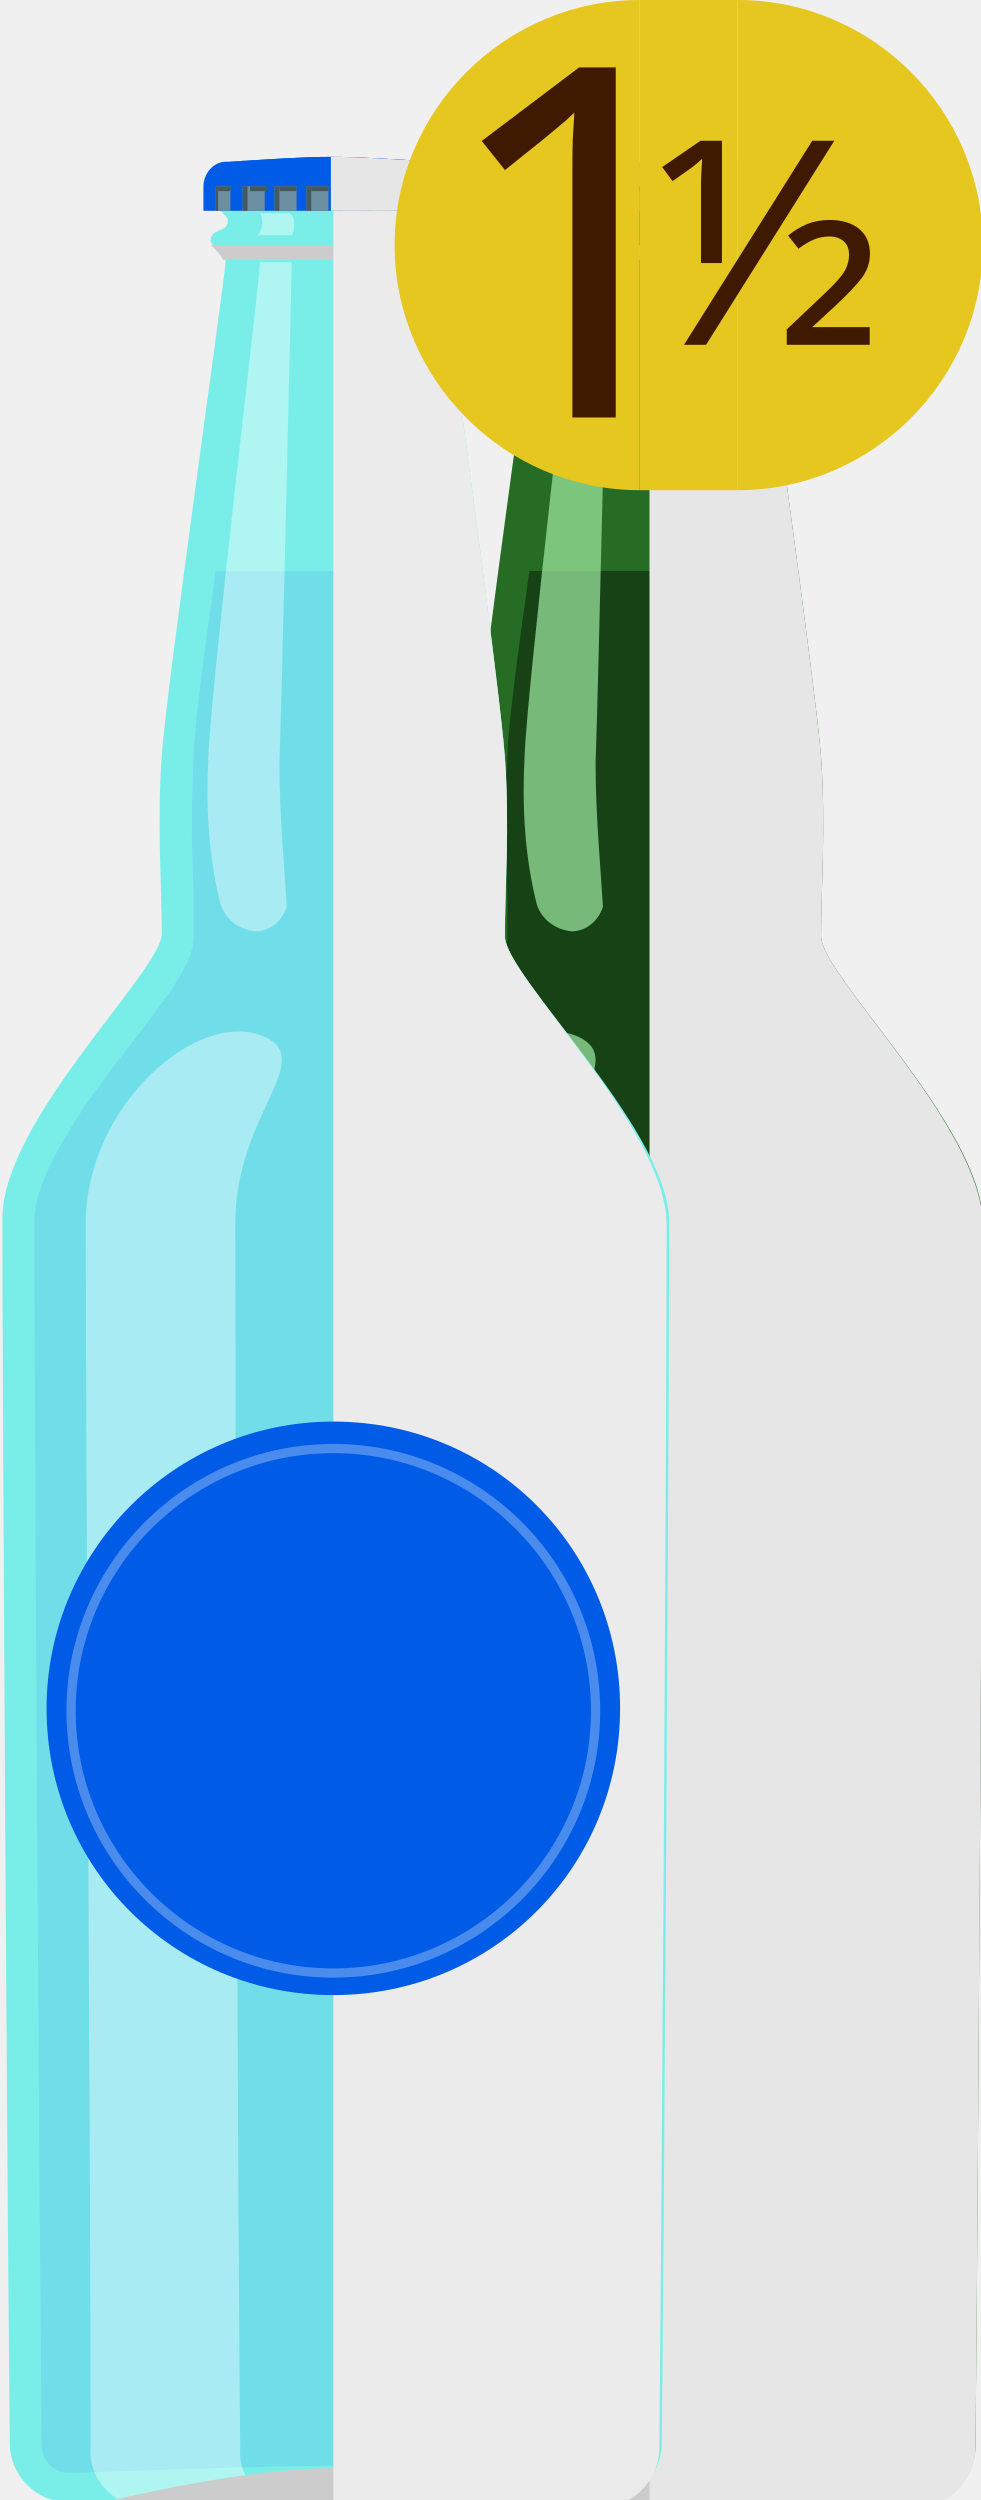
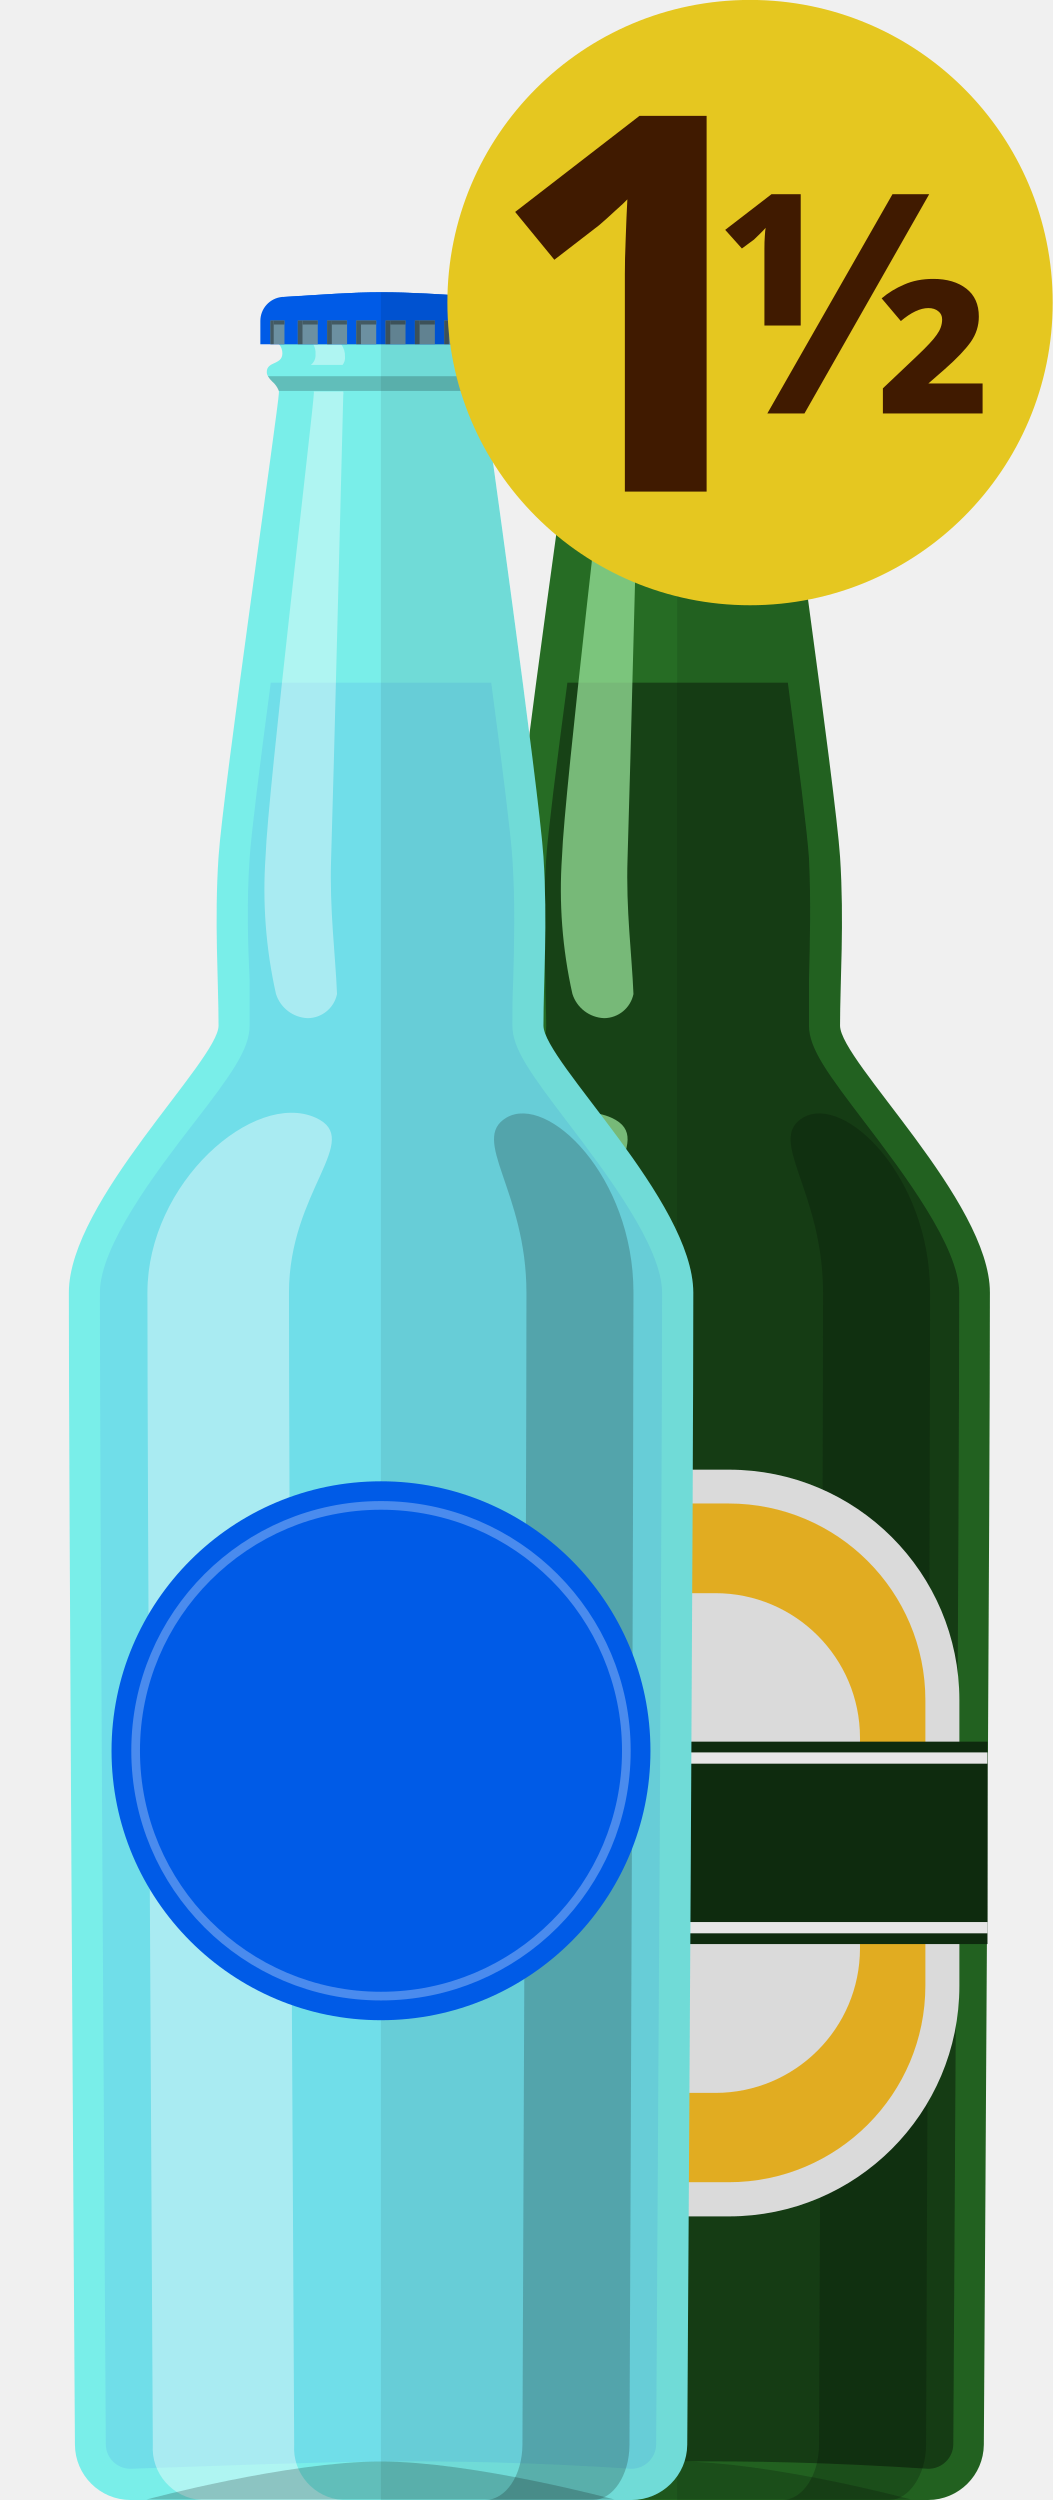
- <svg xmlns="http://www.w3.org/2000/svg" version="1.1" id="Layer_1" x="0px" y="0px" viewBox="0 0 40 102" style="enable-background:new 0 0 40 102;" xml:space="preserve">
-   <style type="text/css">
- 	.st0{fill:#266C24;}
- 	.st1{fill:#174216;}
- 	.st2{opacity:0.7;}
- 	.st3{fill:#9FEBA1;}
- 	.st4{fill:#CCCCCC;}
- 	.st5{fill:#F2F2F2;}
- 	.st6{fill:#FABF25;}
- 	.st7{fill:#103010;}
- 	.st8{fill:#FFFFFF;}
- 	.st9{fill:#E6E6E6;}
- 	.st10{fill:#B0BFC6;}
- 	.st11{fill:#6C90A1;}
- 	.st12{opacity:0.6;fill:#FFFFFF;enable-background:new    ;}
- 	.st13{fill:#435A63;}
- 	.st14{fill:#79EEE9;}
- 	.st15{fill:#70DEE9;}
- 	.st16{opacity:0.4;}
- 	.st17{fill:#EBEBEB;}
- 	.st18{fill:#005BE7;}
- 	.st19{opacity:0.29;fill:none;stroke:#FFFFFF;stroke-width:0.377;stroke-miterlimit:10;enable-background:new    ;}
- 	.st20{fill:#E5C720;}
- 	.st21{fill:#401A00;}
- 	.st22{font-family:'SegoeUI-Bold';}
- 	.st23{font-size:20px;}
- </style>
-   <g>
-     <g id="Layer_2_1_">
-       <g id="Layer_1-2">
-         <path class="st0" d="M33.5,38.2c0-1.9,0.2-4.5,0-7.3s-2.6-19.7-2.6-20.1v-0.1c0.1-0.2,0.2-0.3,0.3-0.4c0.1-0.1,0.1-0.1,0.2-0.2     c0-0.1,0-0.1,0-0.2c0-0.4-0.6-0.3-0.6-0.8c0-0.1,0.1-0.3,0.2-0.4c0.2-0.2,0.5-0.3,0.6-0.6c0,0,0-0.1,0-0.1c0,0,0-0.1,0-0.1H21.4     c0,0,0,0.1,0,0.1c0,0,0,0.1,0,0.1c0.1,0.3,0.4,0.4,0.6,0.6c0.1,0.1,0.1,0.2,0.1,0.4c0,0.5-0.7,0.3-0.7,0.8c0,0.1,0,0.1,0.1,0.2     c0,0.1,0.1,0.2,0.2,0.2c0.1,0.1,0.2,0.3,0.3,0.4l0,0v0.1c0,0.5-2.4,17.3-2.6,20.1s0,5.4,0,7.3c0,1.5-6.5,7.6-6.5,11.6     c0,8.3,0.2,40.9,0.3,50c0,1.3,1.1,2.4,2.4,2.4h21.8c1.3,0,2.4-1.1,2.4-2.4c0.1-9.2,0.3-41.7,0.3-50C40,45.9,33.5,39.8,33.5,38.2z     " />
-         <path class="st1" d="M32.1,38.2c0-0.6,0-1.3,0-2c0-1.6,0.1-3.3,0-5.3c-0.1-1.1-0.5-4.2-0.9-7.6h-9.6c-0.5,3.5-0.9,6.6-0.9,7.6     c-0.1,1.9-0.1,3.7,0,5.3c0,0.7,0,1.4,0,2c0,1-0.8,2.1-2.4,4.2c-1.7,2.1-4.1,5.4-4.1,7.4c0,8.3,0.2,40.4,0.3,50     c0,0.6,0.5,1.1,1.1,1.1c8.6-0.3,13.2-0.5,21.8,0c0.6,0,1.1-0.5,1.1-1.1c0,0,0,0,0,0c0.1-9.6,0.3-41.7,0.3-50c0-2-2.5-5.2-4.1-7.4     C33,40.3,32.1,39.2,32.1,38.2z" />
-         <g class="st2">
-           <path class="st3" d="M24.8,10.9c0,0,0-0.1,0-0.2h-1.3c0,0,0,0.1,0,0.1c0,0.5-2,17.2-2.1,20.1c-0.1,2,0,4,0.5,6      c0.2,0.6,0.7,1,1.4,1.1c0.6,0,1.1-0.4,1.3-1c-0.1-1.7-0.3-3.7-0.3-5.9C24.4,28.6,24.8,10.9,24.8,10.9z" />
-           <path class="st3" d="M23.5,8.7c0.1,0.1,0.1,0.3,0.1,0.4c0,0.2-0.1,0.4-0.2,0.5h1.4c0.1-0.1,0.1-0.2,0.1-0.4c0-0.2,0-0.4-0.1-0.5      H23.5z" />
-           <path class="st3" d="M22.6,99.9c-0.1-9.2-0.2-41.7-0.2-50c0-4.4,3.3-6.6,1.2-7.6c-2.7-1.2-7.3,2.8-7.3,7.6      c0,8.3,0.2,40.9,0.2,50c-0.1,1.2,0.9,2.3,2.1,2.4h6.1C23.5,102.2,22.6,101.1,22.6,99.9C22.6,99.9,22.6,99.9,22.6,99.9z" />
+ <svg xmlns="http://www.w3.org/2000/svg" viewBox="0 0 40 95" version="1.1" id="svg188" width="40" height="95">
+   <defs id="defs4">
+     <style id="style2">.cls-1{isolation:isolate;}.cls-2{fill:#266c24;}.cls-3{fill:#174216;}.cls-4{opacity:0.7;}.cls-5{fill:#9feba1;}.cls-13,.cls-21,.cls-6,.cls-8{mix-blend-mode:multiply;}.cls-7,.cls-8{fill:#ccc;}.cls-9{fill:#f2f2f2;}.cls-10{fill:#fabf25;}.cls-11{fill:#103010;}.cls-12,.cls-16{fill:#fff;}.cls-13{fill:#e6e6e6;}.cls-14{fill:#b0bfc6;}.cls-15{fill:#6c90a1;}.cls-16{opacity:0.6;}.cls-17{fill:#435a63;}.cls-18{fill:#79eee9;}.cls-19{fill:#70dee9;}.cls-20{opacity:0.4;}.cls-21{fill:#ebebeb;}.cls-22{fill:#005be7;}.cls-23{fill:none;stroke:#fff;stroke-miterlimit:10;stroke-width:0.5px;opacity:0.29;}</style>
+   </defs>
+   <g class="cls-1" id="g186" transform="matrix(0.6591337,0,0,0.6591337,2.60992,11.10546)" style="isolation:isolate">
+     <g id="Layer_2" data-name="Layer 2">
+       <g id="Layer_1-2" data-name="Layer 1">
+         <path class="cls-2" d="m 44.47,42.28 c 0,-2.57 0.25,-5.94 0,-9.74 C 44.22,28.74 41.05,6.43 41,5.8 V 5.69 a 1.34,1.34 0 0 1 0.37,-0.55 1.21,1.21 0 0 0 0.22,-0.3 0.42,0.42 0 0 0 0,-0.24 c 0,-0.59 -0.83,-0.39 -0.83,-1.08 A 0.8,0.8 0 0 1 41,3 c 0.26,-0.31 0.71,-0.46 0.79,-0.81 a 0.34,0.34 0 0 0 0,-0.1 0.51,0.51 0 0 0 0,-0.17 H 28.44 a 0.51,0.51 0 0 0 0,0.17 0.34,0.34 0 0 0 0,0.1 c 0.08,0.35 0.53,0.5 0.79,0.81 a 0.8,0.8 0 0 1 0.19,0.52 c 0,0.69 -0.91,0.44 -0.91,1.08 a 0.46,0.46 0 0 0 0.08,0.24 1.09,1.09 0 0 0 0.24,0.3 1.31,1.31 0 0 1 0.39,0.55 V 5.8 c -0.05,0.63 -3.23,23 -3.48,26.74 -0.25,3.74 0,7.17 0,9.74 0,2 -8.63,10.11 -8.63,15.39 0,11 0.27,54.27 0.35,66.42 a 3.21,3.21 0 0 0 3.21,3.19 h 28.88 a 3.22,3.22 0 0 0 3.21,-3.19 c 0.08,-12.15 0.35,-55.37 0.35,-66.42 0,-5.28 -8.64,-13.34 -8.64,-15.39 z" id="path6" style="fill:#266c24" />
+         <path class="cls-3" d="m 42.68,42.28 c 0,-0.82 0,-1.7 0,-2.64 0.05,-2.08 0.12,-4.44 0,-7 -0.09,-1.4 -0.61,-5.55 -1.22,-10.13 H 28.75 c -0.61,4.58 -1.13,8.73 -1.22,10.13 -0.17,2.54 -0.11,4.9 -0.05,7 0,0.94 0.05,1.82 0.05,2.64 0,1.33 -1,2.76 -3.21,5.61 -2.21,2.85 -5.43,7.11 -5.43,9.78 0,11 0.27,53.6 0.35,66.4 a 1.42,1.42 0 0 0 1.42,1.41 c 11.39,-0.38 17.47,-0.73 28.89,0 A 1.43,1.43 0 0 0 51,124.07 c 0.08,-12.8 0.34,-55.41 0.34,-66.4 0,-2.65 -3.26,-6.94 -5.42,-9.78 -2.16,-2.84 -3.24,-4.28 -3.24,-5.61 z" id="path8" style="fill:#174216" />
+         <g class="cls-4" id="g16" style="opacity:0.7">
+           <path class="cls-5" d="m 32.93,5.92 a 0.65,0.65 0 0 0 0,-0.2 h -1.71 a 0.26,0.26 0 0 1 0,0.15 c 0,0.63 -2.65,22.88 -2.78,26.67 a 27.48,27.48 0 0 0 0.6,7.91 2,2 0 0 0 1.83,1.4 1.74,1.74 0 0 0 1.69,-1.39 C 32.47,38.2 32.12,35.6 32.22,32.64 32.33,29.41 32.93,5.92 32.93,5.92 Z" id="path10" style="fill:#9feba1" />
+           <path class="cls-5" d="m 31.2,3 a 1,1 0 0 1 0.13,0.58 0.7,0.7 0 0 1 -0.27,0.61 h 1.83 A 0.65,0.65 0 0 0 33,3.72 1.1,1.1 0 0 0 32.81,3 Z" id="path12" style="fill:#9feba1" />
+           <path class="cls-5" d="m 30.05,124.09 c -0.07,-12.15 -0.3,-55.37 -0.3,-66.42 0,-5.87 4.32,-8.82 1.54,-10.08 -3.55,-1.6 -9.7,3.75 -9.7,10.08 0,11 0.24,54.27 0.31,66.42 a 3,3 0 0 0 2.79,3.19 h 8.16 a 3,3 0 0 1 -2.8,-3.19 z" id="path14" style="fill:#9feba1" />
        </g>
-         <g>
-           <path class="st4" d="M32.6,99.9c0-9.2,0.2-41.7,0.2-50c0-4.4-2.5-6.6-0.9-7.6c1.8-1.1,5.5,2.5,5.5,7.6c0,8.3-0.1,40.9-0.2,50      c0,1.3-0.8,2.4-1.6,2.4H31C31.9,102.3,32.6,101.2,32.6,99.9z" />
+         <g class="cls-6" id="g20" style="mix-blend-mode:multiply">
+           <path class="cls-7" d="m 43.26,124.09 c 0.05,-12.15 0.23,-55.37 0.23,-66.42 0,-5.87 -3.27,-8.82 -1.16,-10.08 2.37,-1.41 7.33,3.36 7.33,10.08 0,11 -0.18,54.27 -0.23,66.42 0,1.76 -1,3.19 -2.11,3.19 h -6.18 c 1.17,0 2.11,-1.43 2.12,-3.19 z" id="path18" style="fill:#cccccc" />
        </g>
-         <path class="st4" d="M31.5,8c-0.1,0.3-0.4,0.4-0.6,0.6H22c-0.2-0.2-0.5-0.3-0.6-0.6H31.5z" />
-         <path class="st4" d="M31.3,10c0,0.1-0.1,0.2-0.2,0.2c-0.1,0.1-0.2,0.3-0.3,0.4l0,0H22l0,0c-0.1-0.2-0.2-0.3-0.3-0.4     c-0.1-0.1-0.1-0.1-0.2-0.2H31.3z" />
-         <path class="st4" d="M36.6,102.3h-0.2H16.5h-0.2c0,0,6.1-1.6,10.2-1.6S36.6,102.3,36.6,102.3z" />
-         <path class="st5" d="M24.2,57.5h4.5c5.5,0,10,4.5,10,10v12.4c0,5.5-4.5,10-10,10h-4.5c-5.5,0-10-4.5-10-10V67.5     C14.2,62,18.7,57.5,24.2,57.5z" />
-         <path class="st6" d="M24.2,59h4.4c4.7,0,8.5,3.8,8.5,8.5v12.4c0,4.7-3.8,8.5-8.5,8.5h-4.4c-4.7,0-8.5-3.8-8.5-8.5V67.5     C15.7,62.8,19.5,59,24.2,59z" />
-         <path class="st5" d="M24.8,62.9h3.3c3.5,0,6.3,2.8,6.3,6.3v9.1c0,3.5-2.8,6.3-6.3,6.3h-3.3c-3.5,0-6.3-2.8-6.3-6.3v-9.1     C18.5,65.7,21.3,62.9,24.8,62.9z" />
-         <rect x="13" y="69.3" class="st7" width="26.9" height="8.8" />
-         <rect x="13" y="69.8" class="st8" width="26.9" height="7.9" />
-         <rect x="13" y="70.3" class="st7" width="26.9" height="6.9" />
-         <path class="st9" d="M33.5,38.2c0-1.9,0.2-4.5,0-7.3s-2.6-19.7-2.6-20.1v-0.1c0.1-0.2,0.2-0.3,0.3-0.4c0.1-0.1,0.1-0.1,0.2-0.2     c0-0.1,0-0.1,0-0.2c0-0.4-0.6-0.3-0.6-0.8c0-0.1,0.1-0.3,0.2-0.4c0.2-0.2,0.5-0.3,0.6-0.6c0,0,0-0.1,0-0.1c0,0,0-0.1,0-0.1h-5.1     v94.4h10.9c1.3,0,2.4-1.1,2.4-2.4c0.1-9.2,0.3-41.7,0.3-50C40,45.9,33.5,39.8,33.5,38.2z" />
-         <path class="st10" d="M31.7,7.6v1H21.2v-1c0-0.5,0.4-1,0.9-1h0.1c1.7-0.1,3-0.2,4.2-0.2l0,0c1.3,0,2.6,0.1,4.2,0.2h0     C31.2,6.6,31.7,7.1,31.7,7.6z" />
-         <rect x="22.8" y="7.6" class="st11" width="0.9" height="1" />
-         <rect x="24.1" y="7.6" class="st11" width="0.9" height="1" />
-         <rect x="25.4" y="7.6" class="st11" width="0.9" height="1" />
-         <rect x="26.6" y="7.6" class="st11" width="0.9" height="1" />
-         <rect x="27.9" y="7.6" class="st11" width="0.9" height="1" />
-         <rect x="29.2" y="7.6" class="st11" width="0.9" height="1" />
-         <rect x="21.6" y="7.6" class="st11" width="0.6" height="1" />
-         <rect x="30.6" y="7.6" class="st11" width="0.6" height="1" />
-         <path class="st12" d="M30.7,6.6h-8.5c1.7-0.1,3-0.2,4.2-0.2C27.7,6.4,29,6.5,30.7,6.6L30.7,6.6z" />
-         <rect x="22.8" y="7.6" class="st13" width="0.2" height="1" />
-         <rect x="23" y="7.6" class="st13" width="0.7" height="0.2" />
-         <rect x="21.6" y="7.6" class="st13" width="0.1" height="1" />
-         <rect x="21.8" y="7.6" class="st13" width="0.5" height="0.2" />
-         <rect x="24.1" y="7.6" class="st13" width="0.2" height="1" />
-         <rect x="24.3" y="7.6" class="st13" width="0.7" height="0.2" />
-         <rect x="25.4" y="7.6" class="st13" width="0.2" height="1" />
-         <rect x="25.6" y="7.6" class="st13" width="0.7" height="0.2" />
-         <rect x="26.6" y="7.6" class="st13" width="0.2" height="1" />
-         <rect x="26.8" y="7.6" class="st13" width="0.7" height="0.2" />
-         <rect x="27.9" y="7.6" class="st13" width="0.2" height="1" />
-         <rect x="28.1" y="7.6" class="st13" width="0.7" height="0.2" />
-         <rect x="29.2" y="7.6" class="st13" width="0.2" height="1" />
-         <rect x="29.4" y="7.6" class="st13" width="0.7" height="0.2" />
-         <rect x="30.6" y="7.6" class="st13" width="0.1" height="1" />
-         <rect x="30.8" y="7.6" class="st13" width="0.5" height="0.2" />
-         <path class="st9" d="M31.7,7.6v1h-5.2V6.4c1.3,0,2.6,0.1,4.2,0.2h0C31.3,6.6,31.7,7.1,31.7,7.6z" />
-         <path class="st14" d="M20.6,38.2c0-1.9,0.2-4.5,0-7.3S18.1,11.2,18,10.8v-0.1c0.1-0.2,0.2-0.3,0.3-0.4c0.1-0.1,0.1-0.1,0.2-0.2     c0-0.1,0-0.1,0-0.2c0-0.4-0.6-0.3-0.6-0.8c0-0.1,0.1-0.3,0.1-0.4c0.2-0.2,0.5-0.3,0.6-0.6c0,0,0-0.1,0-0.1c0,0,0-0.1,0-0.1H8.5     c0,0,0,0.1,0,0.1c0,0,0,0.1,0,0.1c0.1,0.3,0.4,0.4,0.6,0.6C9.2,8.8,9.3,8.9,9.3,9c0,0.5-0.7,0.3-0.7,0.8c0,0.1,0,0.1,0.1,0.2     c0,0.1,0.1,0.2,0.2,0.2c0.1,0.1,0.2,0.3,0.3,0.4v0.1c0,0.5-2.4,17.3-2.6,20.1c-0.2,2.8,0,5.4,0,7.3c0,1.5-6.5,7.6-6.5,11.6     c0,8.3,0.2,40.9,0.3,50c0,1.3,1.1,2.4,2.4,2.4h21.8c1.3,0,2.4-1.1,2.4-2.4c0.1-9.2,0.3-41.7,0.3-50     C27.1,45.9,20.6,39.8,20.6,38.2z" />
-         <path class="st15" d="M19.3,38.2c0-0.6,0-1.3,0-2c0-1.6,0.1-3.3,0-5.3c-0.1-1.1-0.5-4.2-0.9-7.6H8.8c-0.5,3.5-0.9,6.6-0.9,7.6     c-0.1,1.9-0.1,3.7,0,5.3c0,0.7,0,1.4,0,2c0,1-0.8,2.1-2.4,4.2c-1.7,2.1-4.1,5.4-4.1,7.4c0,8.3,0.2,40.4,0.3,50     c0,0.6,0.5,1.1,1.1,1.1c8.6-0.3,13.2-0.5,21.8,0c0.6,0,1.1-0.5,1.1-1.1c0.1-9.6,0.3-41.7,0.3-50c0-2-2.5-5.2-4.1-7.4     C20.1,40.3,19.3,39.2,19.3,38.2z" />
-         <g class="st16">
-           <path class="st8" d="M11.9,10.9c0,0,0-0.1,0-0.2h-1.3c0,0,0,0.1,0,0.1c0,0.5-2,17.2-2.1,20.1c-0.1,2,0,4,0.5,6      c0.2,0.6,0.7,1,1.4,1.1c0.6,0,1.1-0.4,1.3-1c-0.1-1.7-0.3-3.7-0.3-5.9C11.5,28.6,11.9,10.9,11.9,10.9z" />
-           <path class="st8" d="M10.6,8.7c0.1,0.1,0.1,0.3,0.1,0.4c0,0.2-0.1,0.4-0.2,0.5h1.4C12,9.5,12,9.3,12,9.2c0-0.2,0-0.4-0.2-0.5      H10.6z" />
-           <path class="st8" d="M9.8,99.9c-0.1-9.2-0.2-41.7-0.2-50c0-4.4,3.3-6.6,1.2-7.6c-2.7-1.2-7.3,2.8-7.3,7.6c0,8.3,0.2,40.9,0.2,50      c-0.1,1.2,0.9,2.3,2.1,2.4c0,0,0,0,0,0h6.1C10.7,102.2,9.7,101.1,9.8,99.9C9.8,99.9,9.8,99.9,9.8,99.9z" />
+         <path class="cls-8" d="M 41.79,2.19 C 41.71,2.54 41.26,2.69 41,3 H 29.21 C 28.95,2.69 28.5,2.54 28.42,2.19 Z" id="path22" style="mix-blend-mode:multiply;fill:#cccccc" />
+         <path class="cls-8" d="M 41.59,4.84 A 1.21,1.21 0 0 1 41.37,5.14 1.34,1.34 0 0 0 41,5.69 v 0 H 29.21 A 1.31,1.31 0 0 0 28.82,5.14 1.09,1.09 0 0 1 28.58,4.84 Z" id="path24" style="mix-blend-mode:multiply;fill:#cccccc" />
+         <path class="cls-8" d="m 48.56,127.25 h -0.25 -26.42 -0.3 c 0,0 8.15,-2.19 13.49,-2.19 5.34,0 13.48,2.19 13.48,2.19 z" id="path26" style="mix-blend-mode:multiply;fill:#cccccc" />
+         <rect class="cls-9" x="18.85" y="67.88" width="32.5" height="43.05" rx="13.29" id="rect28" style="fill:#f2f2f2" />
+         <rect class="cls-10" x="20.81" y="69.83" width="28.58" height="39.13" rx="11.34" id="rect30" style="fill:#fabf25" />
+         <rect class="cls-9" x="24.58" y="75" width="21.04" height="28.81" rx="8.34" id="rect32" style="fill:#f2f2f2" />
+         <rect class="cls-11" x="17.24" y="83.56" width="35.73" height="11.67" id="rect34" style="fill:#103010" />
+         <rect class="cls-12" x="17.24" y="84.18" width="35.73" height="10.43" id="rect36" style="fill:#ffffff" />
+         <rect class="cls-11" x="17.24" y="84.83" width="35.73" height="9.13" id="rect38" style="fill:#103010" />
+         <path class="cls-13" d="m 44.47,42.28 c 0,-2.57 0.25,-5.94 0,-9.74 C 44.22,28.74 41.05,6.43 41,5.8 V 5.69 a 1.34,1.34 0 0 1 0.37,-0.55 1.21,1.21 0 0 0 0.22,-0.3 0.42,0.42 0 0 0 0,-0.24 c 0,-0.59 -0.83,-0.39 -0.83,-1.08 A 0.8,0.8 0 0 1 41,3 c 0.26,-0.31 0.71,-0.46 0.79,-0.81 a 0.34,0.34 0 0 0 0,-0.1 0.51,0.51 0 0 0 0,-0.17 h -6.71 v 125.36 h 14.47 a 3.22,3.22 0 0 0 3.21,-3.19 c 0.08,-12.15 0.35,-55.37 0.35,-66.42 0,-5.28 -8.64,-13.34 -8.64,-15.39 z" id="path40" style="mix-blend-mode:multiply;fill:#e6e6e6" />
+         <path class="cls-14" d="M 42.05,1.66 V 3 H 28.15 V 1.66 a 1.39,1.39 0 0 1 1.26,-1.39 h 0.08 C 31.73,0.14 33.41,0 35.1,0 v 0 c 1.69,0 3.39,0.11 5.59,0.26 h 0.06 a 1.39,1.39 0 0 1 1.3,1.4 z" id="path42" style="fill:#b0bfc6" />
+         <rect class="cls-15" x="30.31" y="1.63" width="1.15" height="1.37" id="rect44" style="fill:#6c90a1" />
+         <rect class="cls-15" x="32" y="1.63" width="1.15" height="1.37" id="rect46" style="fill:#6c90a1" />
+         <rect class="cls-15" x="33.68" y="1.63" width="1.15" height="1.37" id="rect48" style="fill:#6c90a1" />
+         <rect class="cls-15" x="35.37" y="1.63" width="1.15" height="1.37" id="rect50" style="fill:#6c90a1" />
+         <rect class="cls-15" x="37.06" y="1.63" width="1.15" height="1.37" id="rect52" style="fill:#6c90a1" />
+         <rect class="cls-15" x="38.75" y="1.63" width="1.15" height="1.37" id="rect54" style="fill:#6c90a1" />
+         <rect class="cls-15" x="28.73" y="1.63" width="0.81" height="1.37" id="rect56" style="fill:#6c90a1" />
+         <rect class="cls-15" x="40.66" y="1.63" width="0.81" height="1.37" id="rect58" style="fill:#6c90a1" />
+         <path class="cls-16" d="M 40.78,0.27 H 29.49 C 31.73,0.14 33.41,0 35.1,0 c 1.69,0 3.41,0.11 5.62,0.26 z" id="path60" style="opacity:0.6;fill:#ffffff" />
+         <rect class="cls-17" x="30.31" y="1.63" width="0.27" height="1.36" id="rect62" style="fill:#435a63" />
+         <rect class="cls-17" x="30.58" y="1.63" width="0.88" height="0.23" id="rect64" style="fill:#435a63" />
+         <rect class="cls-17" x="28.73" y="1.63" width="0.19" height="1.36" id="rect66" style="fill:#435a63" />
+         <rect class="cls-17" x="28.92" y="1.63" width="0.62" height="0.23" id="rect68" style="fill:#435a63" />
+         <rect class="cls-17" x="32" y="1.63" width="0.27" height="1.36" id="rect70" style="fill:#435a63" />
+         <rect class="cls-17" x="32.26" y="1.63" width="0.88" height="0.23" id="rect72" style="fill:#435a63" />
+         <rect class="cls-17" x="33.68" y="1.63" width="0.27" height="1.36" id="rect74" style="fill:#435a63" />
+         <rect class="cls-17" x="33.95" y="1.63" width="0.88" height="0.23" id="rect76" style="fill:#435a63" />
+         <rect class="cls-17" x="35.37" y="1.63" width="0.27" height="1.36" id="rect78" style="fill:#435a63" />
+         <rect class="cls-17" x="35.64" y="1.63" width="0.88" height="0.23" id="rect80" style="fill:#435a63" />
+         <rect class="cls-17" x="37.06" y="1.63" width="0.27" height="1.36" id="rect82" style="fill:#435a63" />
+         <rect class="cls-17" x="37.33" y="1.63" width="0.88" height="0.23" id="rect84" style="fill:#435a63" />
+         <rect class="cls-17" x="38.75" y="1.63" width="0.27" height="1.36" id="rect86" style="fill:#435a63" />
+         <rect class="cls-17" x="39.01" y="1.63" width="0.88" height="0.23" id="rect88" style="fill:#435a63" />
+         <rect class="cls-17" x="40.66" y="1.63" width="0.19" height="1.36" id="rect90" style="fill:#435a63" />
+         <rect class="cls-17" x="40.85" y="1.63" width="0.62" height="0.23" id="rect92" style="fill:#435a63" />
+         <path class="cls-13" d="M 42.05,1.66 V 3 H 35.13 V 0 c 1.69,0 3.39,0.11 5.59,0.26 h 0.06 a 1.39,1.39 0 0 1 1.27,1.4 z" id="path94" style="mix-blend-mode:multiply;fill:#e6e6e6" />
+         <path class="cls-18" d="m 27.37,42.28 c 0,-2.57 0.25,-5.94 0,-9.74 C 27.12,28.74 24,6.43 23.9,5.8 V 5.69 a 1.34,1.34 0 0 1 0.37,-0.55 1.21,1.21 0 0 0 0.22,-0.3 0.42,0.42 0 0 0 0.05,-0.24 c 0,-0.59 -0.83,-0.39 -0.83,-1.08 A 0.8,0.8 0 0 1 23.9,3 c 0.26,-0.31 0.71,-0.46 0.79,-0.81 a 0.34,0.34 0 0 0 0,-0.1 0.51,0.51 0 0 0 0,-0.17 H 11.34 a 0.51,0.51 0 0 0 0,0.17 0.34,0.34 0 0 0 0,0.1 c 0.08,0.35 0.53,0.5 0.79,0.81 a 0.8,0.8 0 0 1 0.19,0.52 c 0,0.69 -0.9,0.44 -0.9,1.08 a 0.44,0.44 0 0 0 0.07,0.24 1.32,1.32 0 0 0 0.24,0.3 1.31,1.31 0 0 1 0.39,0.55 V 5.8 c 0,0.63 -3.23,23 -3.48,26.74 -0.25,3.74 0,7.17 0,9.74 0,2 -8.63,10.11 -8.63,15.39 0,11 0.27,54.27 0.35,66.42 a 3.21,3.21 0 0 0 3.21,3.19 h 28.88 a 3.21,3.21 0 0 0 3.21,-3.19 C 35.74,111.94 36.01,68.72 36.01,57.67 36,52.39 27.37,44.33 27.37,42.28 Z" id="path96" style="fill:#79eee9" />
+         <path class="cls-19" d="m 25.58,42.28 c 0,-0.82 0,-1.7 0.05,-2.64 0.05,-2.08 0.12,-4.44 -0.05,-7 -0.09,-1.4 -0.61,-5.55 -1.22,-10.13 H 11.65 c -0.61,4.58 -1.13,8.73 -1.22,10.13 -0.17,2.54 -0.1,4.9 0,7 0,0.94 0,1.82 0,2.64 0,1.33 -1,2.76 -3.21,5.61 C 5.01,50.74 1.8,55 1.8,57.67 c 0,11 0.26,53.6 0.34,66.4 a 1.42,1.42 0 0 0 1.42,1.41 c 11.39,-0.38 17.47,-0.73 28.89,0 a 1.43,1.43 0 0 0 1.42,-1.41 c 0.08,-12.8 0.34,-55.41 0.34,-66.4 0,-2.65 -3.26,-6.94 -5.42,-9.78 -2.16,-2.84 -3.21,-4.28 -3.21,-5.61 z" id="path98" style="fill:#70dee9" />
+         <g class="cls-20" id="g106" style="opacity:0.4">
+           <path class="cls-12" d="m 15.83,5.92 a 0.45,0.45 0 0 0 0,-0.2 h -1.7 a 0.38,0.38 0 0 1 0,0.15 c 0,0.63 -2.65,22.88 -2.78,26.67 a 27.48,27.48 0 0 0 0.6,7.91 2,2 0 0 0 1.83,1.4 1.74,1.74 0 0 0 1.69,-1.39 C 15.38,38.2 15.03,35.6 15.13,32.64 15.24,29.41 15.83,5.92 15.83,5.92 Z" id="path100" style="fill:#ffffff" />
+           <path class="cls-12" d="m 14.1,3 a 1,1 0 0 1 0.13,0.58 0.7,0.7 0 0 1 -0.27,0.61 h 1.83 A 0.65,0.65 0 0 0 15.93,3.72 1.1,1.1 0 0 0 15.71,3 Z" id="path102" style="fill:#ffffff" />
+           <path class="cls-12" d="m 13,124.09 c -0.07,-12.15 -0.3,-55.37 -0.3,-66.42 0,-5.87 4.32,-8.82 1.54,-10.08 -3.55,-1.6 -9.7,3.75 -9.7,10.08 0,11 0.24,54.27 0.31,66.42 a 3,3 0 0 0 2.8,3.19 H 15.8 A 3,3 0 0 1 13,124.09 Z" id="path104" style="fill:#ffffff" />
        </g>
-         <g>
-           <path class="st4" d="M19.7,99.9c0-9.2,0.2-41.7,0.2-50c0-4.4-2.5-6.6-0.9-7.6c1.8-1.1,5.5,2.5,5.5,7.6c0,8.3-0.1,40.9-0.2,50      c0,1.3-0.7,2.4-1.6,2.4h-4.7C19,102.3,19.7,101.2,19.7,99.9z" />
+         <g class="cls-6" id="g110" style="mix-blend-mode:multiply">
+           <path class="cls-7" d="m 26.16,124.09 c 0.05,-12.15 0.23,-55.37 0.23,-66.42 0,-5.87 -3.27,-8.82 -1.16,-10.08 2.37,-1.41 7.33,3.36 7.33,10.08 0,11 -0.17,54.27 -0.23,66.42 0,1.76 -0.95,3.19 -2.11,3.19 H 24 c 1.21,0 2.15,-1.43 2.16,-3.19 z" id="path108" style="fill:#cccccc" />
        </g>
-         <path class="st4" d="M18.6,8c-0.1,0.3-0.4,0.4-0.6,0.6H9.1C8.9,8.4,8.6,8.3,8.5,8H18.6z" />
-         <path class="st4" d="M18.4,10c0,0.1-0.1,0.2-0.2,0.2c-0.1,0.1-0.2,0.3-0.3,0.4l0,0H9.1l0,0c-0.1-0.2-0.2-0.3-0.3-0.4     c-0.1-0.1-0.1-0.1-0.2-0.2H18.4z" />
-         <path class="st4" d="M23.7,102.3h-0.2H3.6H3.4c0,0,6.1-1.6,10.2-1.6S23.7,102.3,23.7,102.3z" />
-         <path class="st17" d="M20.6,38.2c0-1.9,0.2-4.5,0-7.3S18.1,11.2,18,10.8v-0.1c0.1-0.2,0.2-0.3,0.3-0.4c0.1-0.1,0.1-0.1,0.2-0.2     c0-0.1,0-0.1,0-0.2c0-0.4-0.6-0.3-0.6-0.8c0-0.1,0.1-0.3,0.1-0.4c0.2-0.2,0.5-0.3,0.6-0.6c0,0,0-0.1,0-0.1c0,0,0-0.1,0-0.1h-5     v94.4h10.9c1.3,0,2.4-1.1,2.4-2.4c0.1-9.2,0.3-41.7,0.3-50C27.1,45.9,20.6,39.8,20.6,38.2z" />
-         <path class="st18" d="M18.8,7.6v1H8.3v-1c0-0.5,0.4-1,0.9-1h0.1c1.7-0.1,3-0.2,4.2-0.2l0,0c1.3,0,2.6,0.1,4.2,0.2h0.1     C18.4,6.6,18.8,7.1,18.8,7.6z" />
-         <rect x="9.9" y="7.6" class="st11" width="0.9" height="1" />
-         <rect x="11.2" y="7.6" class="st11" width="0.9" height="1" />
-         <rect x="12.5" y="7.6" class="st11" width="0.9" height="1" />
-         <rect x="13.8" y="7.6" class="st11" width="0.9" height="1" />
-         <rect x="15" y="7.6" class="st11" width="0.9" height="1" />
-         <rect x="16.3" y="7.6" class="st11" width="0.9" height="1" />
-         <rect x="8.8" y="7.6" class="st11" width="0.6" height="1" />
-         <rect x="17.7" y="7.6" class="st11" width="0.6" height="1" />
-         <path class="st18" d="M17.8,6.6H9.3c1.7-0.1,3-0.2,4.2-0.2S16.1,6.5,17.8,6.6L17.8,6.6z" />
-         <rect x="9.9" y="7.6" class="st13" width="0.2" height="1" />
-         <rect x="10.2" y="7.6" class="st13" width="0.7" height="0.2" />
-         <rect x="8.8" y="7.6" class="st13" width="0.1" height="1" />
-         <rect x="8.9" y="7.6" class="st13" width="0.5" height="0.2" />
-         <rect x="11.2" y="7.6" class="st13" width="0.2" height="1" />
-         <rect x="11.4" y="7.6" class="st13" width="0.7" height="0.2" />
-         <rect x="12.5" y="7.6" class="st13" width="0.2" height="1" />
-         <rect x="12.7" y="7.6" class="st13" width="0.7" height="0.2" />
-         <rect x="13.8" y="7.6" class="st13" width="0.2" height="1" />
-         <rect x="14" y="7.6" class="st13" width="0.7" height="0.2" />
-         <rect x="15" y="7.6" class="st13" width="0.2" height="1" />
-         <rect x="15.2" y="7.6" class="st13" width="0.7" height="0.2" />
-         <rect x="16.3" y="7.6" class="st13" width="0.2" height="1" />
-         <rect x="16.5" y="7.6" class="st13" width="0.7" height="0.2" />
-         <rect x="17.7" y="7.6" class="st13" width="0.1" height="1" />
-         <rect x="17.9" y="7.6" class="st13" width="0.5" height="0.2" />
-         <path class="st9" d="M18.8,7.6v1h-5.3V6.4c1.3,0,2.6,0.1,4.2,0.2h0.1C18.4,6.6,18.8,7.1,18.8,7.6z" />
-         <path class="st18" d="M13.6,58L13.6,58c6.5,0,11.7,5.2,11.7,11.7l0,0c0,6.5-5.2,11.7-11.7,11.7h0c-6.5,0-11.7-5.2-11.7-11.7l0,0     C1.9,63.3,7.1,58,13.6,58z" />
-         <path class="st19" d="M13.6,59.1L13.6,59.1c5.9,0,10.7,4.8,10.7,10.7v0c0,5.9-4.8,10.7-10.7,10.7h0c-5.9,0-10.7-4.8-10.7-10.7v0     C2.9,63.9,7.7,59.1,13.6,59.1z" />
+         <path class="cls-8" d="M 24.69,2.19 C 24.61,2.54 24.16,2.69 23.9,3 H 12.11 C 11.85,2.69 11.4,2.54 11.32,2.19 Z" id="path112" style="mix-blend-mode:multiply;fill:#cccccc" />
+         <path class="cls-8" d="m 24.49,4.84 a 1.21,1.21 0 0 1 -0.22,0.3 1.34,1.34 0 0 0 -0.37,0.55 v 0 H 12.11 v 0 A 1.31,1.31 0 0 0 11.72,5.14 1.32,1.32 0 0 1 11.48,4.84 Z" id="path114" style="mix-blend-mode:multiply;fill:#cccccc" />
+         <path class="cls-8" d="M 31.46,127.25 H 31.21 4.79 4.49 c 0,0 8.15,-2.19 13.49,-2.19 5.34,0 13.48,2.19 13.48,2.19 z" id="path116" style="mix-blend-mode:multiply;fill:#cccccc" />
+         <path class="cls-21" d="m 27.37,42.28 c 0,-2.57 0.25,-5.94 0,-9.74 C 27.12,28.74 24,6.43 23.9,5.8 V 5.69 a 1.34,1.34 0 0 1 0.37,-0.55 1.21,1.21 0 0 0 0.22,-0.3 0.42,0.42 0 0 0 0.05,-0.24 c 0,-0.59 -0.83,-0.39 -0.83,-1.08 A 0.8,0.8 0 0 1 23.9,3 c 0.26,-0.31 0.71,-0.46 0.79,-0.81 a 0.34,0.34 0 0 0 0,-0.1 0.51,0.51 0 0 0 0,-0.17 H 18 v 125.36 h 14.45 a 3.21,3.21 0 0 0 3.21,-3.19 C 35.74,111.94 36.01,68.72 36.01,57.67 36,52.39 27.37,44.33 27.37,42.28 Z" id="path118" style="mix-blend-mode:multiply;fill:#ebebeb" />
+         <path class="cls-22" d="M 25,1.66 V 3 H 11.05 V 1.66 a 1.39,1.39 0 0 1 1.26,-1.39 h 0.08 C 14.63,0.14 16.31,0 18,0 v 0 c 1.69,0 3.39,0.11 5.59,0.26 h 0.07 A 1.39,1.39 0 0 1 25,1.66 Z" id="path120" style="fill:#005be7" />
+         <rect class="cls-15" x="13.21" y="1.63" width="1.15" height="1.37" id="rect122" style="fill:#6c90a1" />
+         <rect class="cls-15" x="14.9" y="1.63" width="1.15" height="1.37" id="rect124" style="fill:#6c90a1" />
+         <rect class="cls-15" x="16.58" y="1.63" width="1.15" height="1.37" id="rect126" style="fill:#6c90a1" />
+         <rect class="cls-15" x="18.27" y="1.63" width="1.15" height="1.37" id="rect128" style="fill:#6c90a1" />
+         <rect class="cls-15" x="19.96" y="1.63" width="1.15" height="1.37" id="rect130" style="fill:#6c90a1" />
+         <rect class="cls-15" x="21.65" y="1.63" width="1.15" height="1.37" id="rect132" style="fill:#6c90a1" />
+         <rect class="cls-15" x="11.63" y="1.63" width="0.81" height="1.37" id="rect134" style="fill:#6c90a1" />
+         <rect class="cls-15" x="23.56" y="1.63" width="0.81" height="1.37" id="rect136" style="fill:#6c90a1" />
+         <path class="cls-22" d="M 23.69,0.27 H 12.39 C 14.63,0.14 16.31,0 18,0 c 1.69,0 3.41,0.11 5.62,0.26 z" id="path138" style="fill:#005be7" />
+         <rect class="cls-17" x="13.21" y="1.63" width="0.27" height="1.36" id="rect140" style="fill:#435a63" />
+         <rect class="cls-17" x="13.48" y="1.63" width="0.88" height="0.23" id="rect142" style="fill:#435a63" />
+         <rect class="cls-17" x="11.63" y="1.63" width="0.19" height="1.36" id="rect144" style="fill:#435a63" />
+         <rect class="cls-17" x="11.82" y="1.63" width="0.62" height="0.23" id="rect146" style="fill:#435a63" />
+         <rect class="cls-17" x="14.9" y="1.63" width="0.27" height="1.36" id="rect148" style="fill:#435a63" />
+         <rect class="cls-17" x="15.16" y="1.63" width="0.88" height="0.23" id="rect150" style="fill:#435a63" />
+         <rect class="cls-17" x="16.58" y="1.63" width="0.27" height="1.36" id="rect152" style="fill:#435a63" />
+         <rect class="cls-17" x="16.85" y="1.63" width="0.88" height="0.23" id="rect154" style="fill:#435a63" />
+         <rect class="cls-17" x="18.27" y="1.63" width="0.27" height="1.36" id="rect156" style="fill:#435a63" />
+         <rect class="cls-17" x="18.54" y="1.63" width="0.88" height="0.23" id="rect158" style="fill:#435a63" />
+         <rect class="cls-17" x="19.96" y="1.63" width="0.27" height="1.36" id="rect160" style="fill:#435a63" />
+         <rect class="cls-17" x="20.23" y="1.63" width="0.88" height="0.23" id="rect162" style="fill:#435a63" />
+         <rect class="cls-17" x="21.65" y="1.63" width="0.27" height="1.36" id="rect164" style="fill:#435a63" />
+         <rect class="cls-17" x="21.91" y="1.63" width="0.88" height="0.23" id="rect166" style="fill:#435a63" />
+         <rect class="cls-17" x="23.56" y="1.63" width="0.19" height="1.36" id="rect168" style="fill:#435a63" />
+         <rect class="cls-17" x="23.75" y="1.63" width="0.62" height="0.23" id="rect170" style="fill:#435a63" />
+         <path class="cls-13" d="M 25,1.66 V 3 H 18 V 0 c 1.69,0 3.39,0.11 5.59,0.26 h 0.07 A 1.39,1.39 0 0 1 25,1.66 Z" id="path172" style="mix-blend-mode:multiply;fill:#e6e6e6" />
+         <rect class="cls-22" x="2.47" y="68.55" width="31.07" height="31.07" rx="15.54" id="rect174" style="fill:#005be7" />
+         <rect class="cls-23" x="3.86" y="69.94" width="28.29" height="28.29" rx="14.14" id="rect176" style="opacity:0.29;fill:none;stroke:#ffffff;stroke-width:0.5px;stroke-miterlimit:10" />
      </g>
    </g>
  </g>
-   <g>
-     <g>
-       <path class="st20" d="M16.1,10c0,5.5,4.5,10,10,10V0C20.6,0,16.1,4.5,16.1,10z" />
-       <path class="st20" d="M40.1,10c0-5.5-4.5-10-10-10v20C35.6,20,40.1,15.5,40.1,10z" />
-       <rect x="26.1" class="st20" width="4" height="20" />
+   <g id="g1015" transform="translate(-8.173899,-18.43237)">
+     <g id="g1740-4" transform="matrix(3.779528,0,0,3.779528,-431.9066,-822.8667)">
+       <circle style="fill:#e5c720;stroke-width:0.304" id="path1269-7_5_-2" class="st4" cx="123.979" cy="225.636" r="3.043" />
    </g>
-     <text transform="matrix(1.0293 0 0 1 17.8209 17.0323)" class="st21 st22 st23">1</text>
-     <text transform="matrix(0.6001 0 0 0.583 26.7547 14.0667)" class="st21 st22 st23">½</text>
+     <text y="37.653" x="26.147" style="font-style:normal;font-variant:normal;font-weight:bold;font-stretch:normal;font-size:20.291px;font-family:'Segoe UI';-inkscape-font-specification:'Segoe UI Bold';fill:#401a00;stroke-width:1.015" transform="scale(1.014544,0.9856643)" class="st5 st2 st3" id="text1565">1</text>
+     <text y="34.644" x="34.952" style="font-style:normal;font-variant:normal;font-weight:bold;font-stretch:normal;font-size:11.83px;font-family:'Segoe UI';-inkscape-font-specification:'Segoe UI Bold';fill:#401a00;stroke-width:0.591" transform="scale(1.01456,0.9856494)" class="st5 st2 st3" id="text1567">½</text>
  </g>
</svg>
